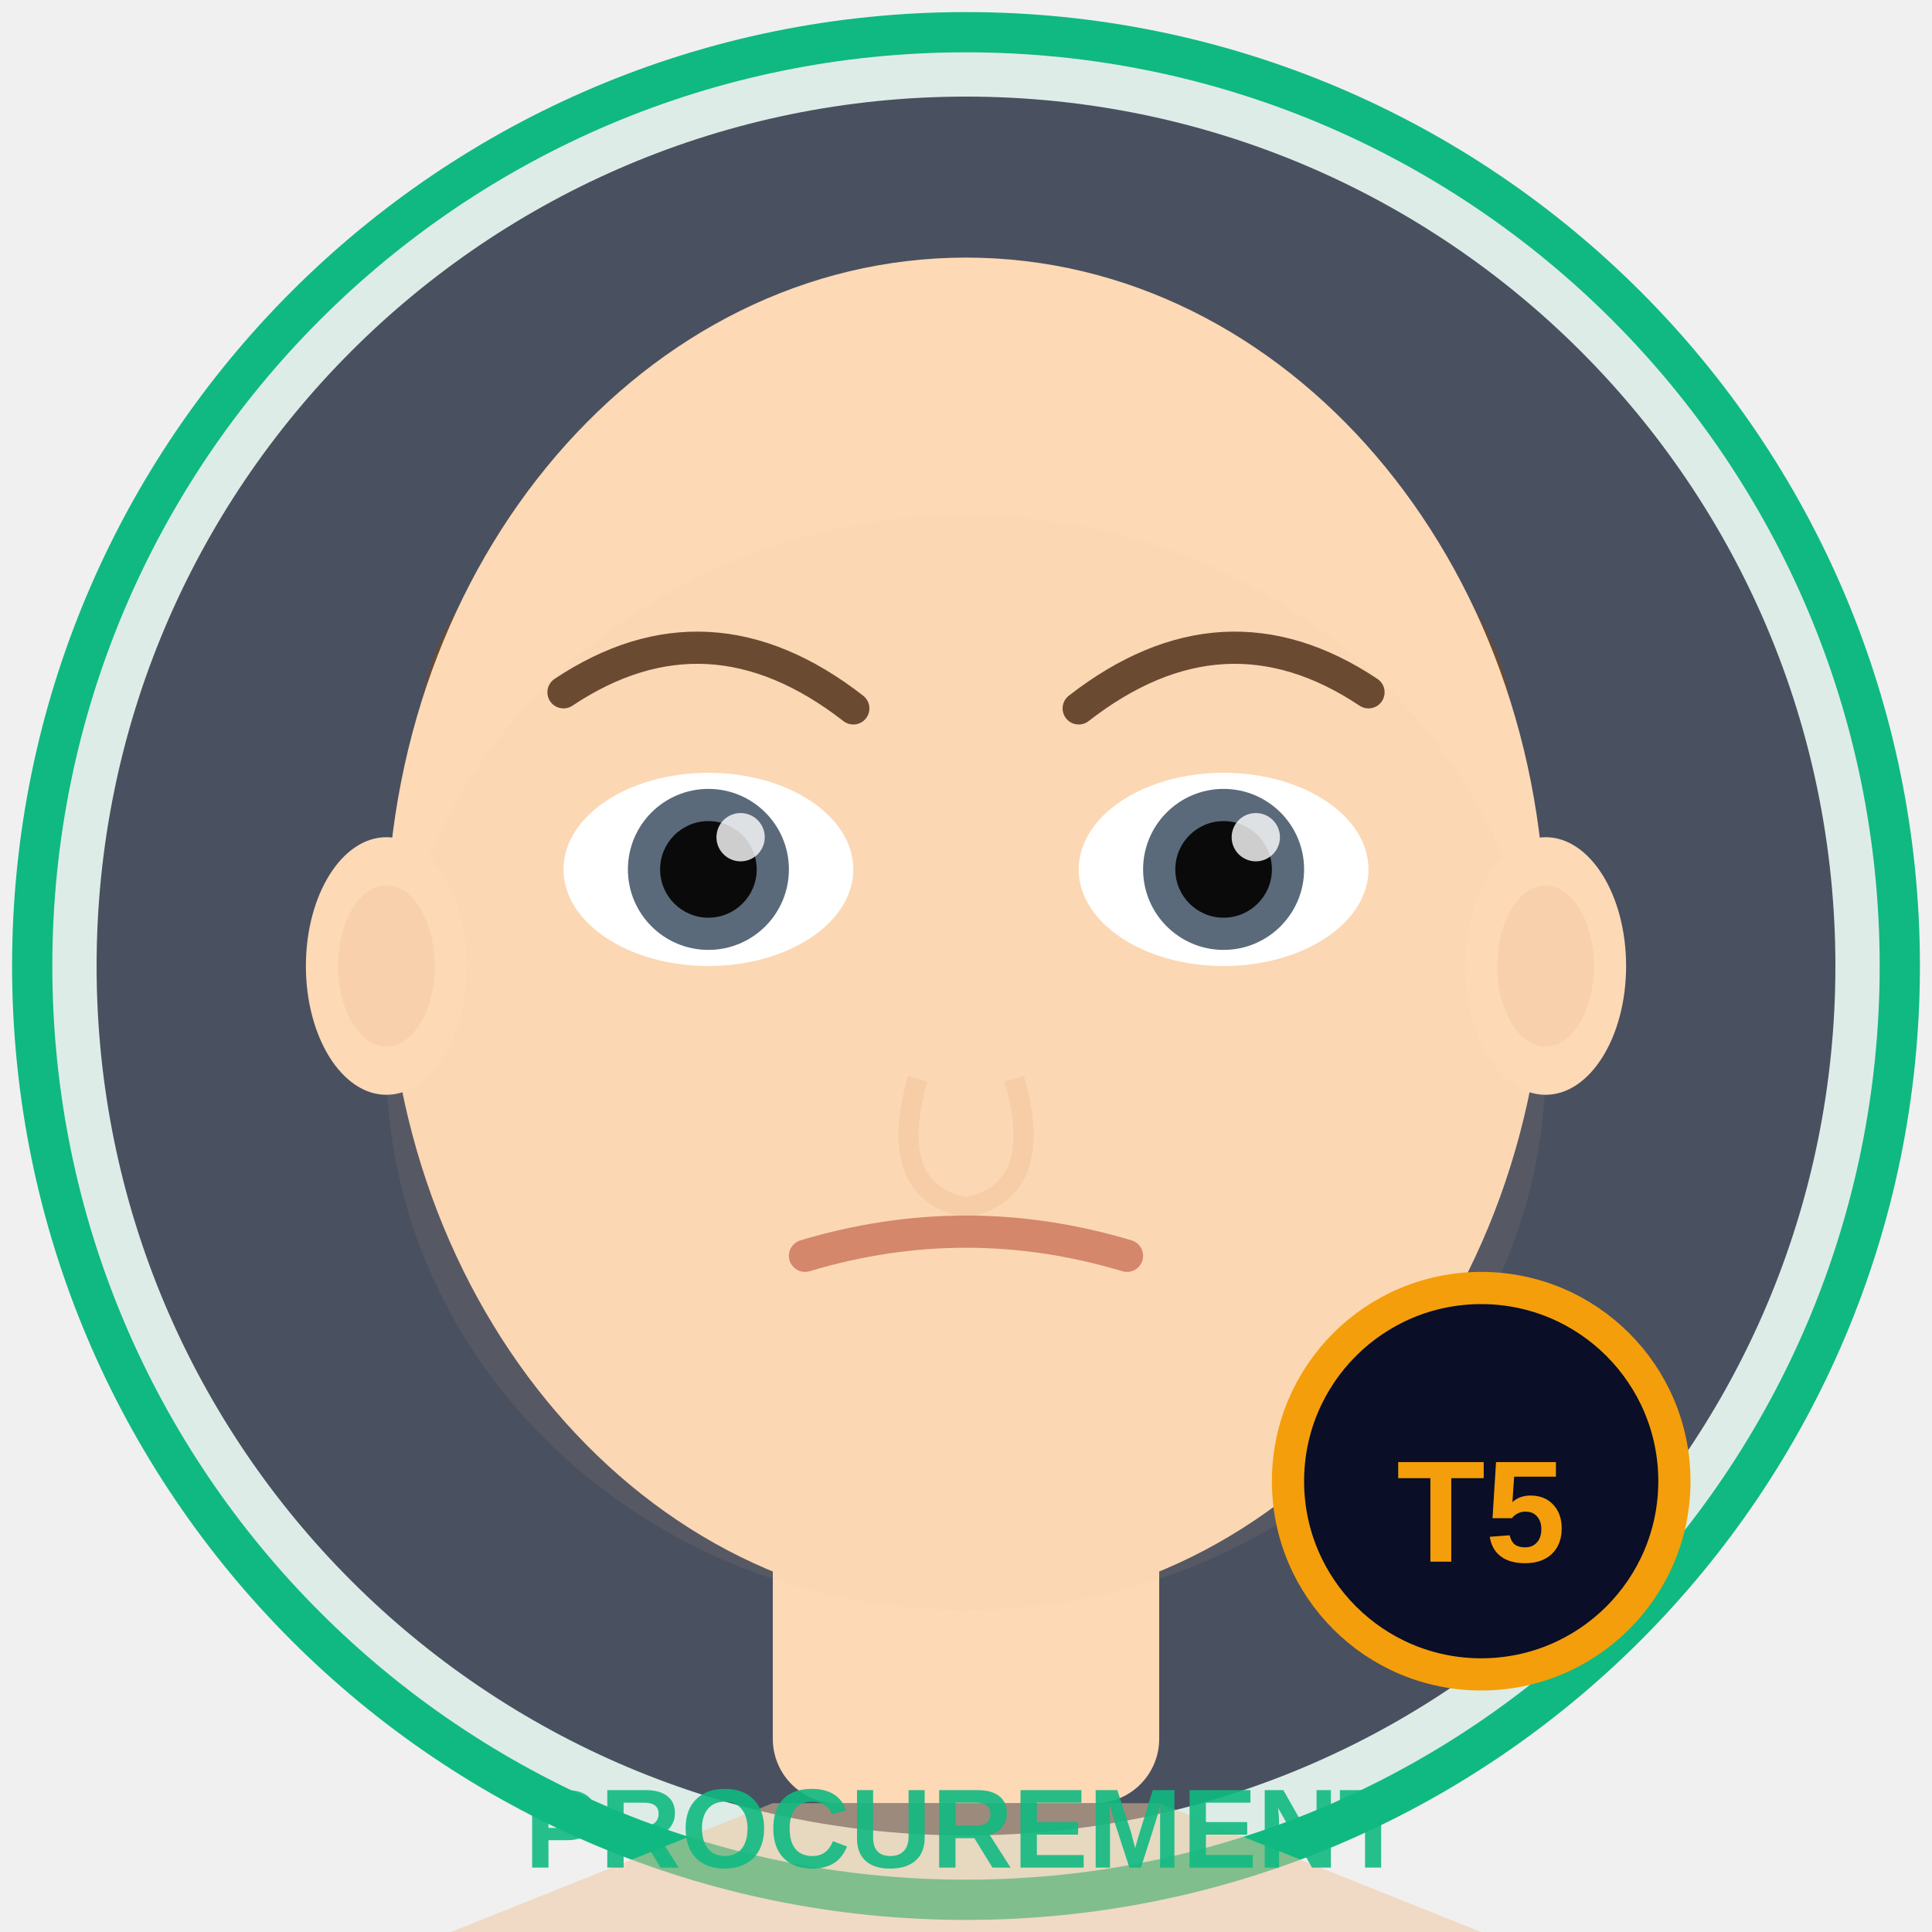
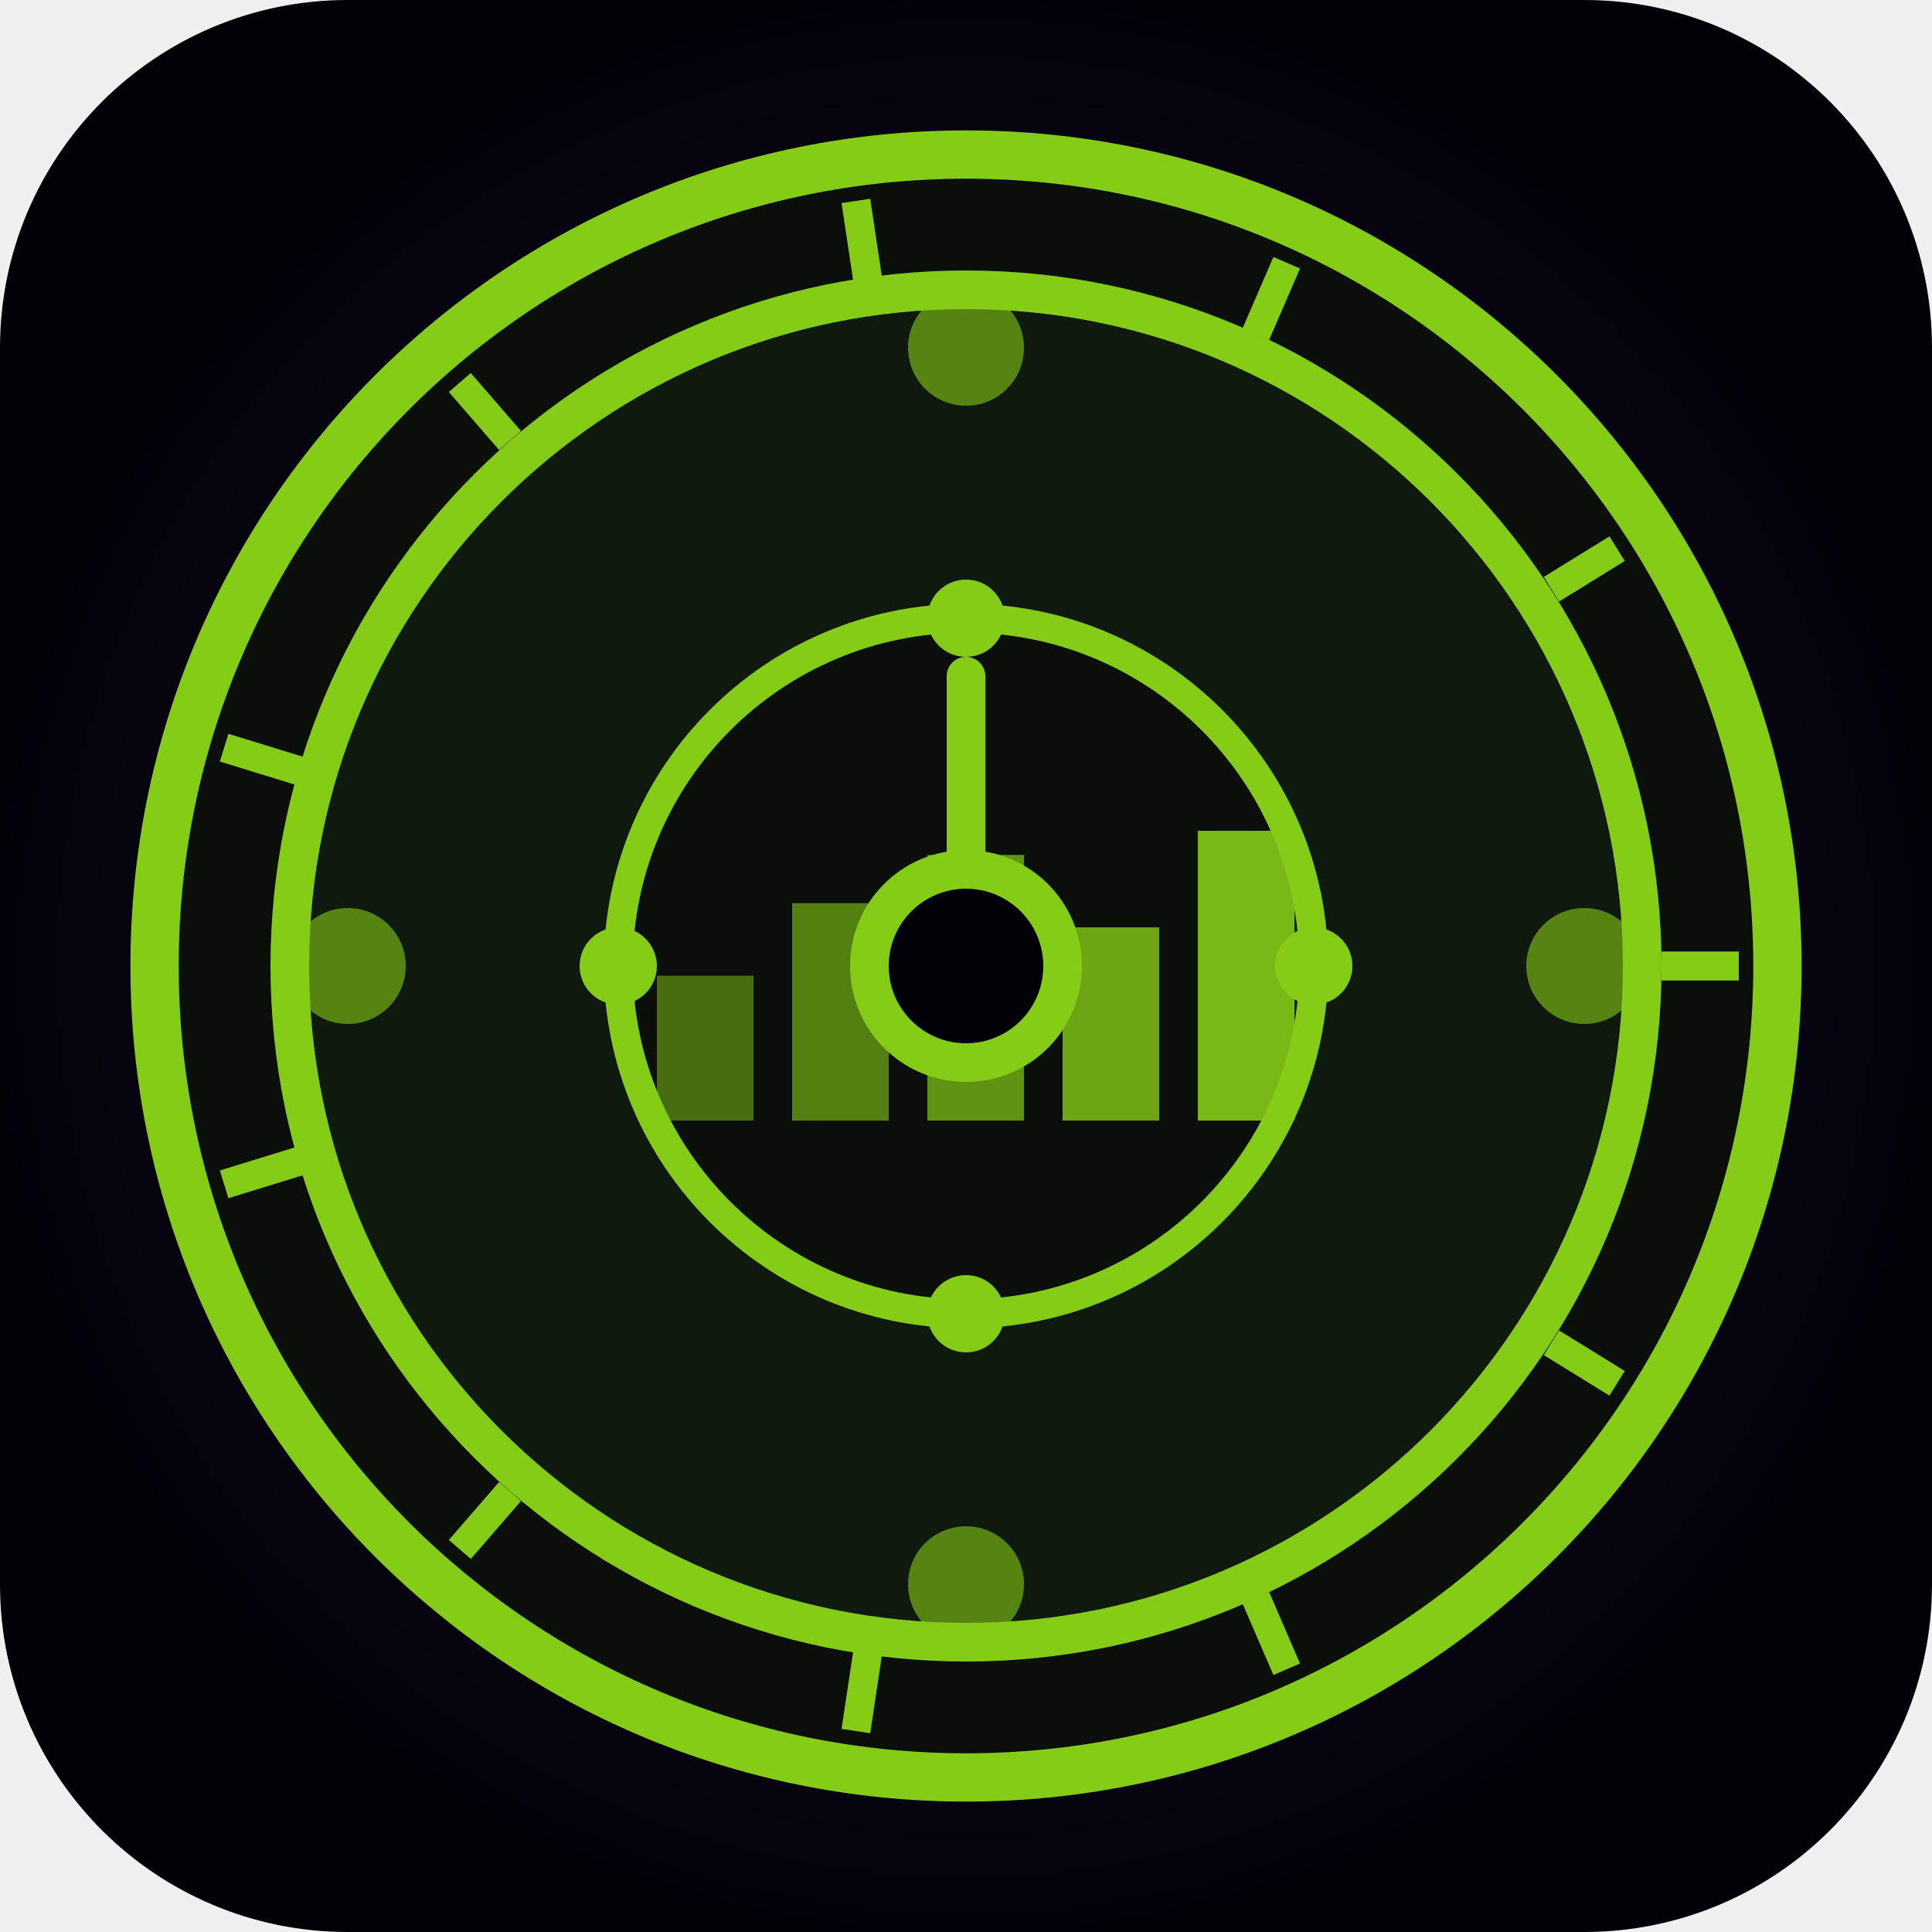
- <svg xmlns="http://www.w3.org/2000/svg" viewBox="0 0 120 120" width="120" height="120" role="img">
-   <circle cx="60" cy="60" r="58" fill="#10B981" opacity="0.08" />
-   <circle cx="60" cy="60" r="58" fill="none" stroke="#10B981" stroke-width="2.5" />
-   <circle cx="60" cy="60" r="54" fill="#0A0E27" opacity="0.7" />
-   <rect x="48" y="90" width="24" height="22" rx="4" fill="#FDD9B5" />
-   <rect x="48" y="90" width="24" height="4" rx="0" fill="#F0C49A" opacity="0.4" />
-   <path d="M28,120 Q28,120 48,112 L72,112 Q92,120 92,120" fill="#F0C49A" opacity="0.5" />
-   <ellipse cx="60" cy="46" rx="34" ry="22" fill="#6B4A32" />
-   <rect x="26" y="46" width="68" height="18" rx="0" fill="#6B4A32" />
-   <path d="M26,64 Q60,22 94,64" fill="#6B4A32" />
-   <ellipse cx="60" cy="58" rx="36" ry="42" fill="#FDD9B5" />
-   <ellipse cx="60" cy="66" rx="36" ry="34" fill="#F0C49A" opacity="0.08" />
-   <ellipse cx="24" cy="60" rx="5" ry="8" fill="#FDD9B5" />
-   <ellipse cx="24" cy="60" rx="3" ry="5" fill="#F0C49A" opacity="0.4" />
-   <ellipse cx="96" cy="60" rx="5" ry="8" fill="#FDD9B5" />
-   <ellipse cx="96" cy="60" rx="3" ry="5" fill="#F0C49A" opacity="0.4" />
-   <path d="M35,43 Q44,37 53,44" fill="none" stroke="#6B4A32" stroke-width="2" stroke-linecap="round" />
-   <path d="M67,44 Q76,37 85,43" fill="none" stroke="#6B4A32" stroke-width="2" stroke-linecap="round" />
-   <ellipse cx="44" cy="54" rx="9" ry="6" fill="#E8D8C8" opacity="0.5" />
-   <ellipse cx="44" cy="54" rx="9" ry="6" fill="white" />
-   <circle cx="44" cy="54" r="5" fill="#5A6A7A" />
-   <circle cx="44" cy="54" r="3" fill="#0A0A0A" />
-   <circle cx="46" cy="52" r="1.5" fill="white" opacity="0.8" />
-   <ellipse cx="76" cy="54" rx="9" ry="6" fill="white" />
-   <circle cx="76" cy="54" r="5" fill="#5A6A7A" />
-   <circle cx="76" cy="54" r="3" fill="#0A0A0A" />
-   <circle cx="78" cy="52" r="1.5" fill="white" opacity="0.8" />
-   <path d="M57,67 Q55,74 60,75 Q65,74 63,67" fill="none" stroke="#F0C49A" stroke-width="1.25" opacity="0.5" />
-   <path d="M50,78 Q60,75 70,78" fill="none" stroke="#D4876B" stroke-width="2" stroke-linecap="round" />
-   <circle cx="92" cy="92" r="12" fill="#0A0E27" stroke="#F59E0B" stroke-width="2" />
-   <text x="92" y="97" font-family="'Arial Black',Arial,sans-serif" font-size="9" font-weight="900" fill="#F59E0B" text-anchor="middle">T5</text>
-   <text x="60" y="116" font-family="'Arial',sans-serif" font-size="7" font-weight="600" fill="#10B981" text-anchor="middle" opacity="0.9">PROCUREMENT</text>
+ <svg xmlns="http://www.w3.org/2000/svg" viewBox="0 0 100 100" width="200" height="200">
+   <defs>
+     <radialGradient id="bg" cx="50%" cy="50%" r="50%">
+       <stop offset="0%" stop-color="#1a1f3a" />
+       <stop offset="100%" stop-color="#030108" />
+     </radialGradient>
+   </defs>
+   <rect width="100" height="100" rx="18" fill="url(#bg)" />
+   <circle cx="50" cy="50" r="42" fill="#0a0f0a" stroke="#84CC16" stroke-width="2.5" />
+   <line x1="86.0" y1="50.0" x2="90.0" y2="50.0" stroke="#84CC16" stroke-width="1.5" />
+   <line x1="80.3" y1="69.5" x2="83.7" y2="71.6" stroke="#84CC16" stroke-width="1.5" />
+   <line x1="65.0" y1="82.7" x2="66.6" y2="86.4" stroke="#84CC16" stroke-width="1.5" />
+   <line x1="44.9" y1="85.6" x2="44.3" y2="89.6" stroke="#84CC16" stroke-width="1.5" />
+   <line x1="26.4" y1="77.2" x2="23.8" y2="80.2" stroke="#84CC16" stroke-width="1.5" />
+   <line x1="15.5" y1="60.1" x2="11.6" y2="61.3" stroke="#84CC16" stroke-width="1.5" />
+   <line x1="15.5" y1="39.9" x2="11.6" y2="38.7" stroke="#84CC16" stroke-width="1.5" />
+   <line x1="26.4" y1="22.8" x2="23.8" y2="19.8" stroke="#84CC16" stroke-width="1.5" />
+   <line x1="44.9" y1="14.4" x2="44.3" y2="10.4" stroke="#84CC16" stroke-width="1.5" />
+   <line x1="65.0" y1="17.3" x2="66.6" y2="13.6" stroke="#84CC16" stroke-width="1.5" />
+   <line x1="80.3" y1="30.5" x2="83.7" y2="28.4" stroke="#84CC16" stroke-width="1.5" />
+   <circle cx="50" cy="50" r="35" fill="#0f1a0f" stroke="#84CC16" stroke-width="2" />
+   <circle cx="50" cy="50" r="18" fill="#0a0f0a" stroke="#84CC16" stroke-width="1.5" />
+   <circle cx="50" cy="32" r="2" fill="#84CC16" />
+   <circle cx="68" cy="50" r="2" fill="#84CC16" />
+   <circle cx="50" cy="68" r="2" fill="#84CC16" />
+   <circle cx="32" cy="50" r="2" fill="#84CC16" />
+   <line x1="50" y1="50" x2="50" y2="35" stroke="#84CC16" stroke-width="2" stroke-linecap="round" />
+   <rect x="34" y="50.5" width="5" height="7.5" fill="#84CC16" opacity="0.5" />
+   <rect x="41" y="46.75" width="5" height="11.25" fill="#84CC16" opacity="0.6" />
+   <rect x="48" y="44.25" width="5" height="13.75" fill="#84CC16" opacity="0.7" />
+   <rect x="55" y="48" width="5" height="10" fill="#84CC16" opacity="0.8" />
+   <rect x="62" y="43" width="5" height="15" fill="#84CC16" opacity="0.9" />
+   <circle cx="50" cy="50" r="5" fill="#030108" stroke="#84CC16" stroke-width="2" />
+   <circle cx="50" cy="18" r="3" fill="#84CC16" opacity="0.6" />
+   <circle cx="82" cy="50" r="3" fill="#84CC16" opacity="0.6" />
+   <circle cx="50" cy="82" r="3" fill="#84CC16" opacity="0.6" />
+   <circle cx="18" cy="50" r="3" fill="#84CC16" opacity="0.6" />
</svg>
